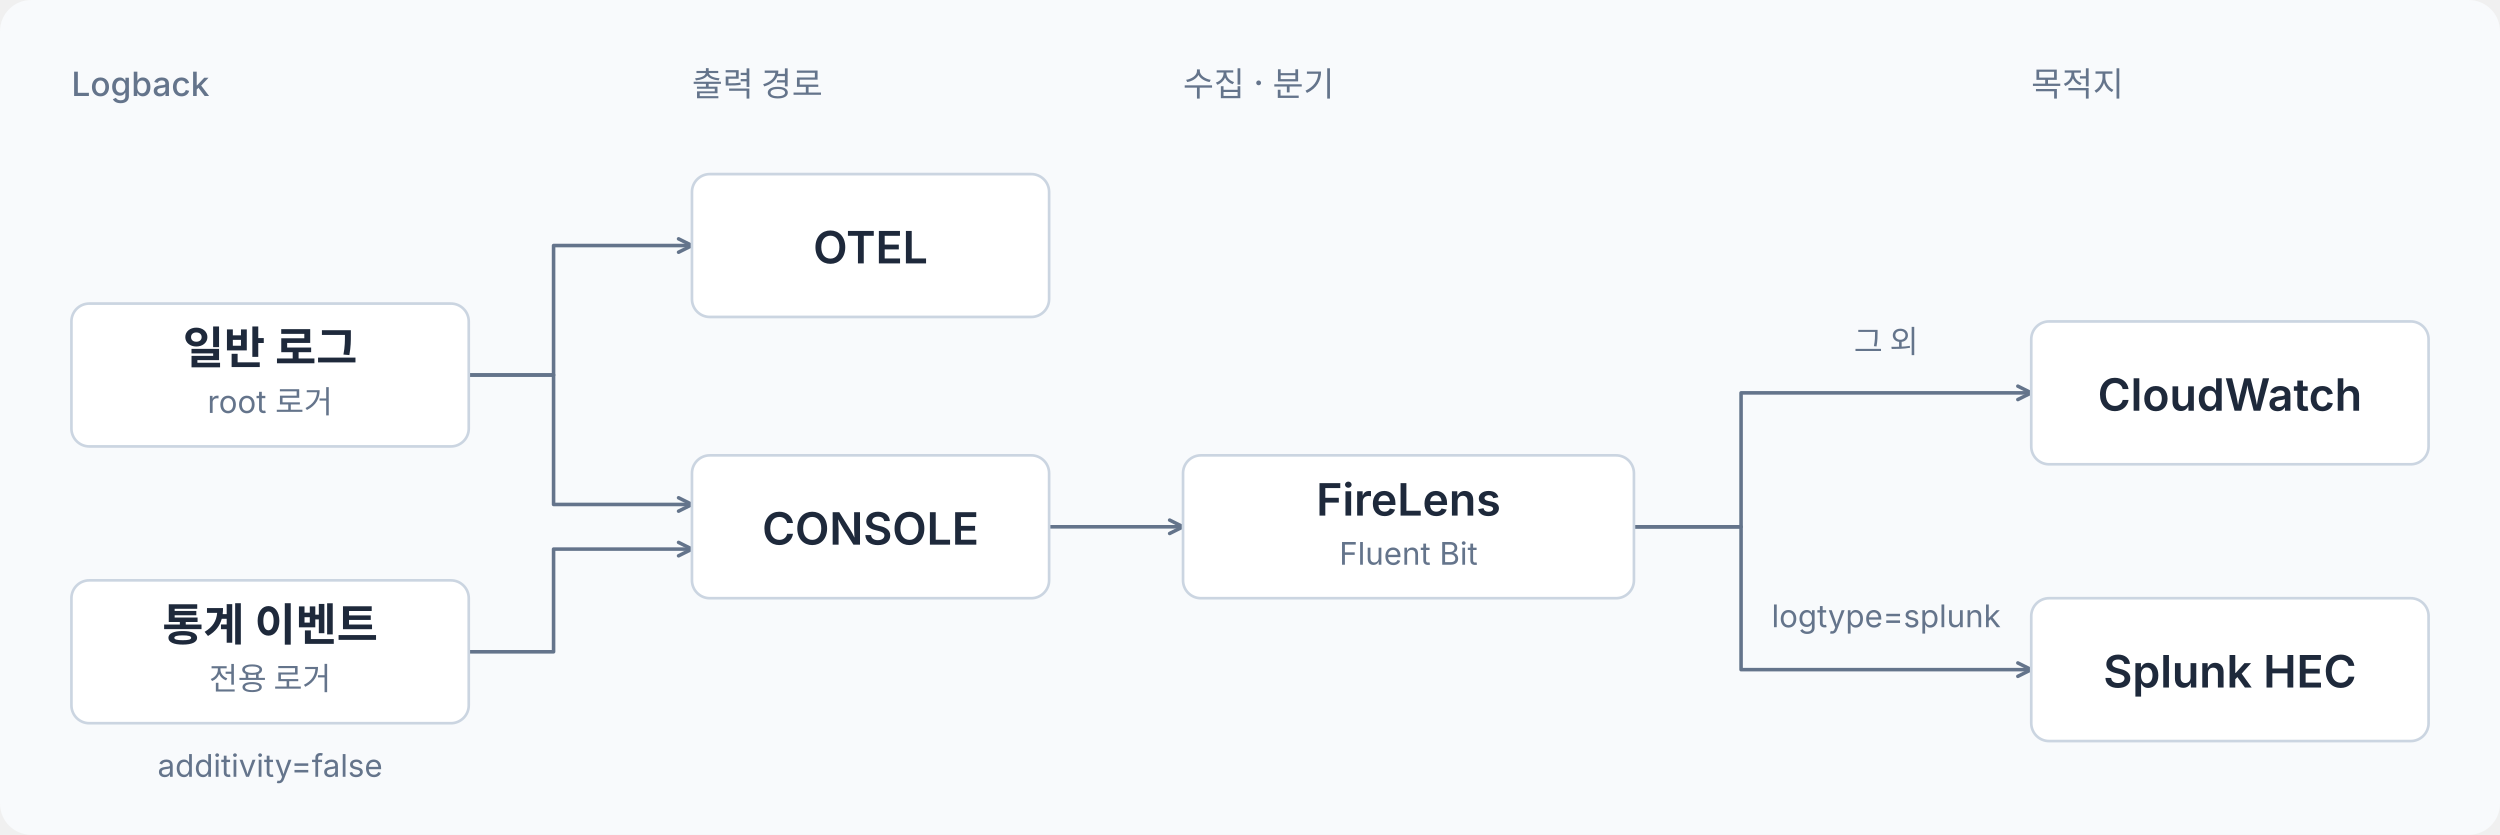
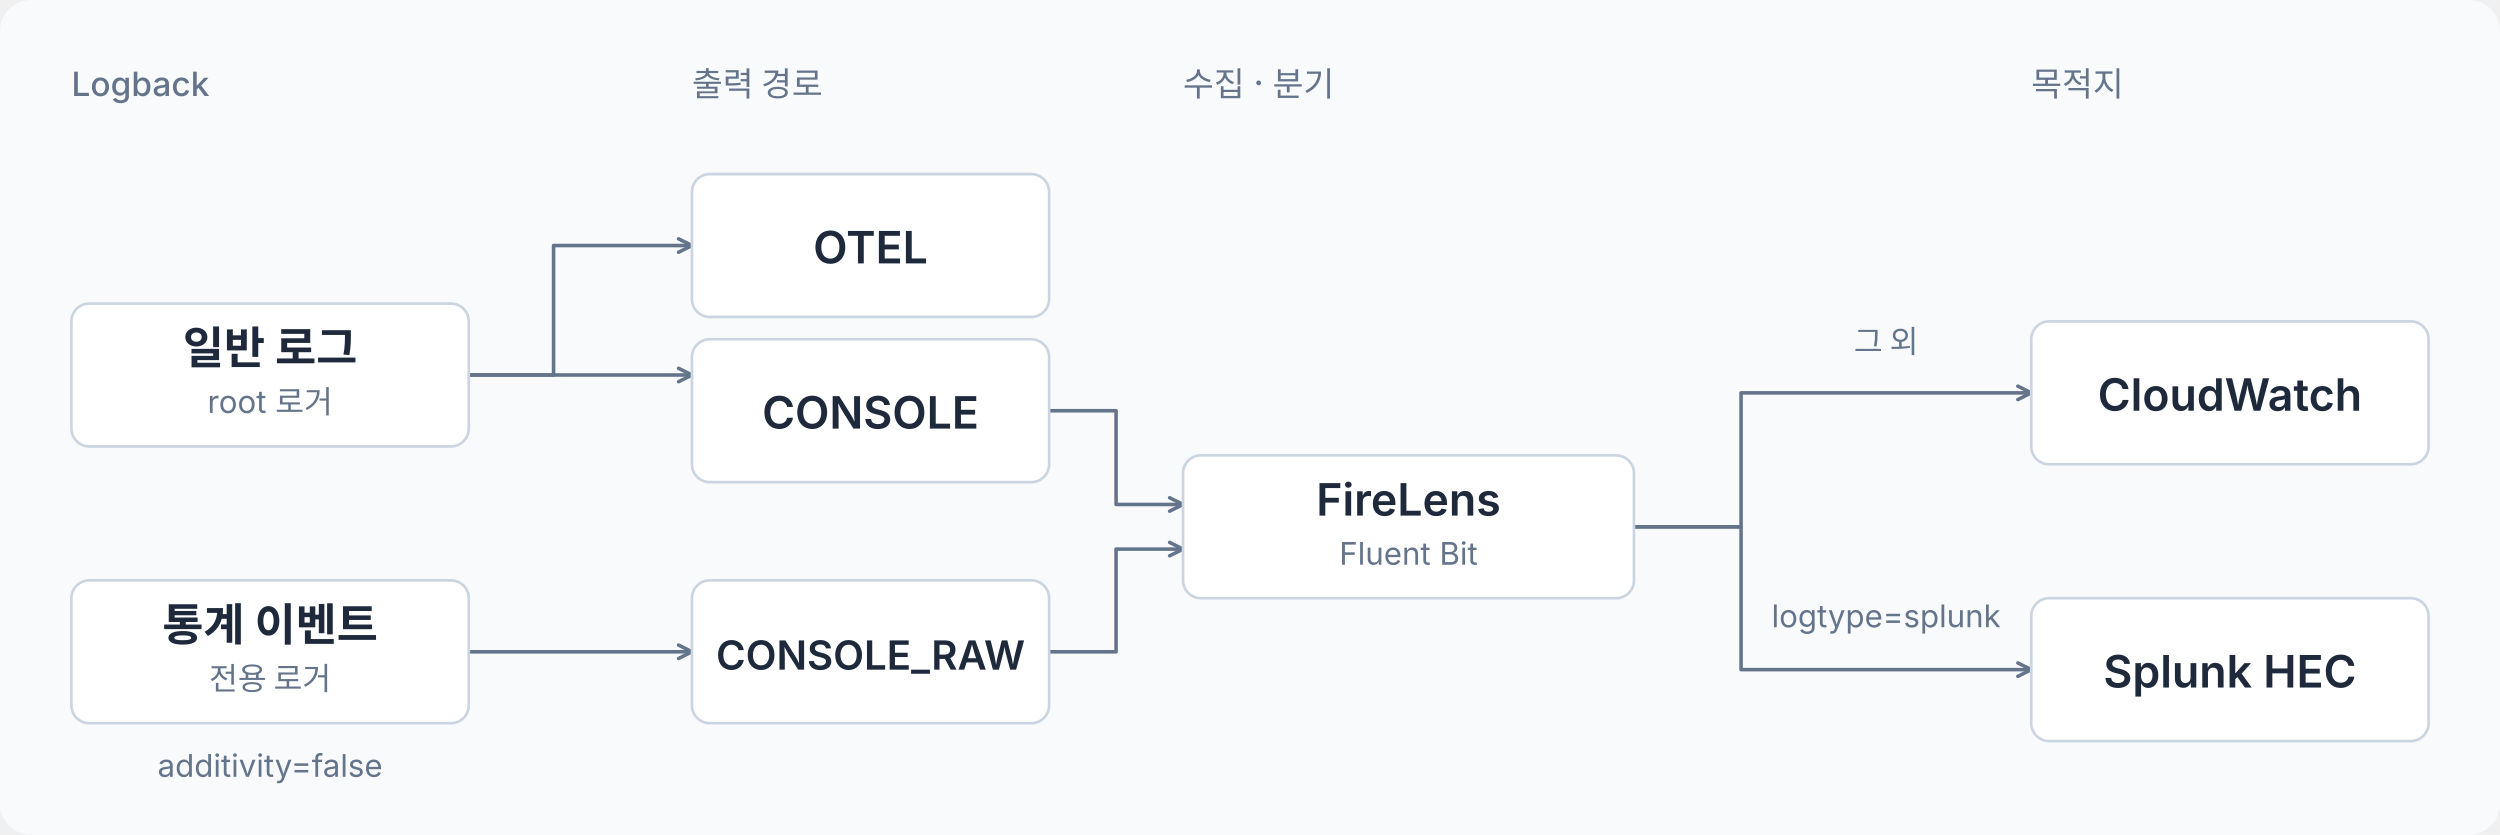
<svg xmlns="http://www.w3.org/2000/svg" width="1120" height="374" viewBox="0 0 1120 374" role="img" aria-labelledby="title desc">
  <defs>
    <marker id="arrow" markerWidth="8" markerHeight="8" refX="7" refY="4" orient="auto" markerUnits="userSpaceOnUse">
      <path d="M1 1 7 4 1 7" fill="none" stroke="#64748b" stroke-width="1.6" stroke-linecap="round" stroke-linejoin="round" />
    </marker>
    <style>
      text { font-family: -apple-system, BlinkMacSystemFont, 'Apple SD Gothic Neo', 'Noto Sans KR', sans-serif; }
      .column { fill: #64748b; font-size: 15px; font-weight: 500; }
      .box { fill: #ffffff; stroke: #cbd5e1; stroke-width: 1.2; }
      .name { fill: #1e293b; font-size: 20px; font-weight: 600; text-anchor: middle; }
      .note { fill: #64748b; font-size: 14px; text-anchor: middle; }
      .line { fill: none; stroke: #64748b; stroke-width: 1.6; stroke-linecap: round; stroke-linejoin: round; marker-end: url(#arrow); }
    </style>
  </defs>
  <rect width="1120" height="374" rx="14" fill="#f8fafc" />
  <text class="column" x="32" y="43">Logback</text>
  <text class="column" x="310" y="43">출력 경로</text>
  <text class="column" x="530" y="43">수집 · 분기</text>
  <text class="column" x="910" y="43">목적지</text>
  <path class="line" d="M210 168 H248 V110 H310" />
-   <path class="line" d="M210 168 H248 V226 H310" />
-   <path class="line" d="M210 292 H248 V246 H310" />
-   <path class="line" d="M470 236 H530" />
+   <path class="line" d="M210 168 H310" />
+   <path class="line" d="M210 292 H310" />
+   <path class="line" d="M470 184 H500 V226 H530" />
+   <path class="line" d="M470 292 H500 V246 H530" />
  <path class="line" d="M732 236 H780 V176 H910" />
  <path class="line" d="M732 236 H780 V300 H910" />
  <text class="note" x="845" y="158">그 외</text>
  <text class="note" x="845" y="281">logtype=splunk</text>
  <rect class="box" x="32" y="136" width="178" height="64" rx="8" />
  <text class="name" x="121" y="163">일반 로그</text>
  <text class="note" x="121" y="185">root 로거</text>
  <rect class="box" x="32" y="260" width="178" height="64" rx="8" />
  <text class="name" x="121" y="287">통계 이벤트</text>
  <text class="note" x="121" y="309">전용 로거</text>
  <text class="note" x="121" y="348">additivity=false</text>
  <rect class="box" x="310" y="78" width="160" height="64" rx="8" />
  <text class="name" x="390" y="118">OTEL</text>
-   <rect class="box" x="310" y="204" width="160" height="64" rx="8" />
-   <text class="name" x="390" y="244">CONSOLE</text>
+   <rect class="box" x="310" y="152" width="160" height="64" rx="8" />
+   <text class="name" x="390" y="192">CONSOLE</text>
+   <rect class="box" x="310" y="260" width="160" height="64" rx="8" />
+   <text class="name" x="390" y="300" style="font-size: 18px">CONSOLE_RAW</text>
  <rect class="box" x="530" y="204" width="202" height="64" rx="8" />
  <text class="name" x="631" y="231">FireLens</text>
  <text class="note" x="631" y="253">Fluent Bit</text>
  <rect class="box" x="910" y="144" width="178" height="64" rx="8" />
  <text class="name" x="999" y="184">CloudWatch</text>
  <rect class="box" x="910" y="268" width="178" height="64" rx="8" />
  <text class="name" x="999" y="308">Splunk HEC</text>
</svg>
